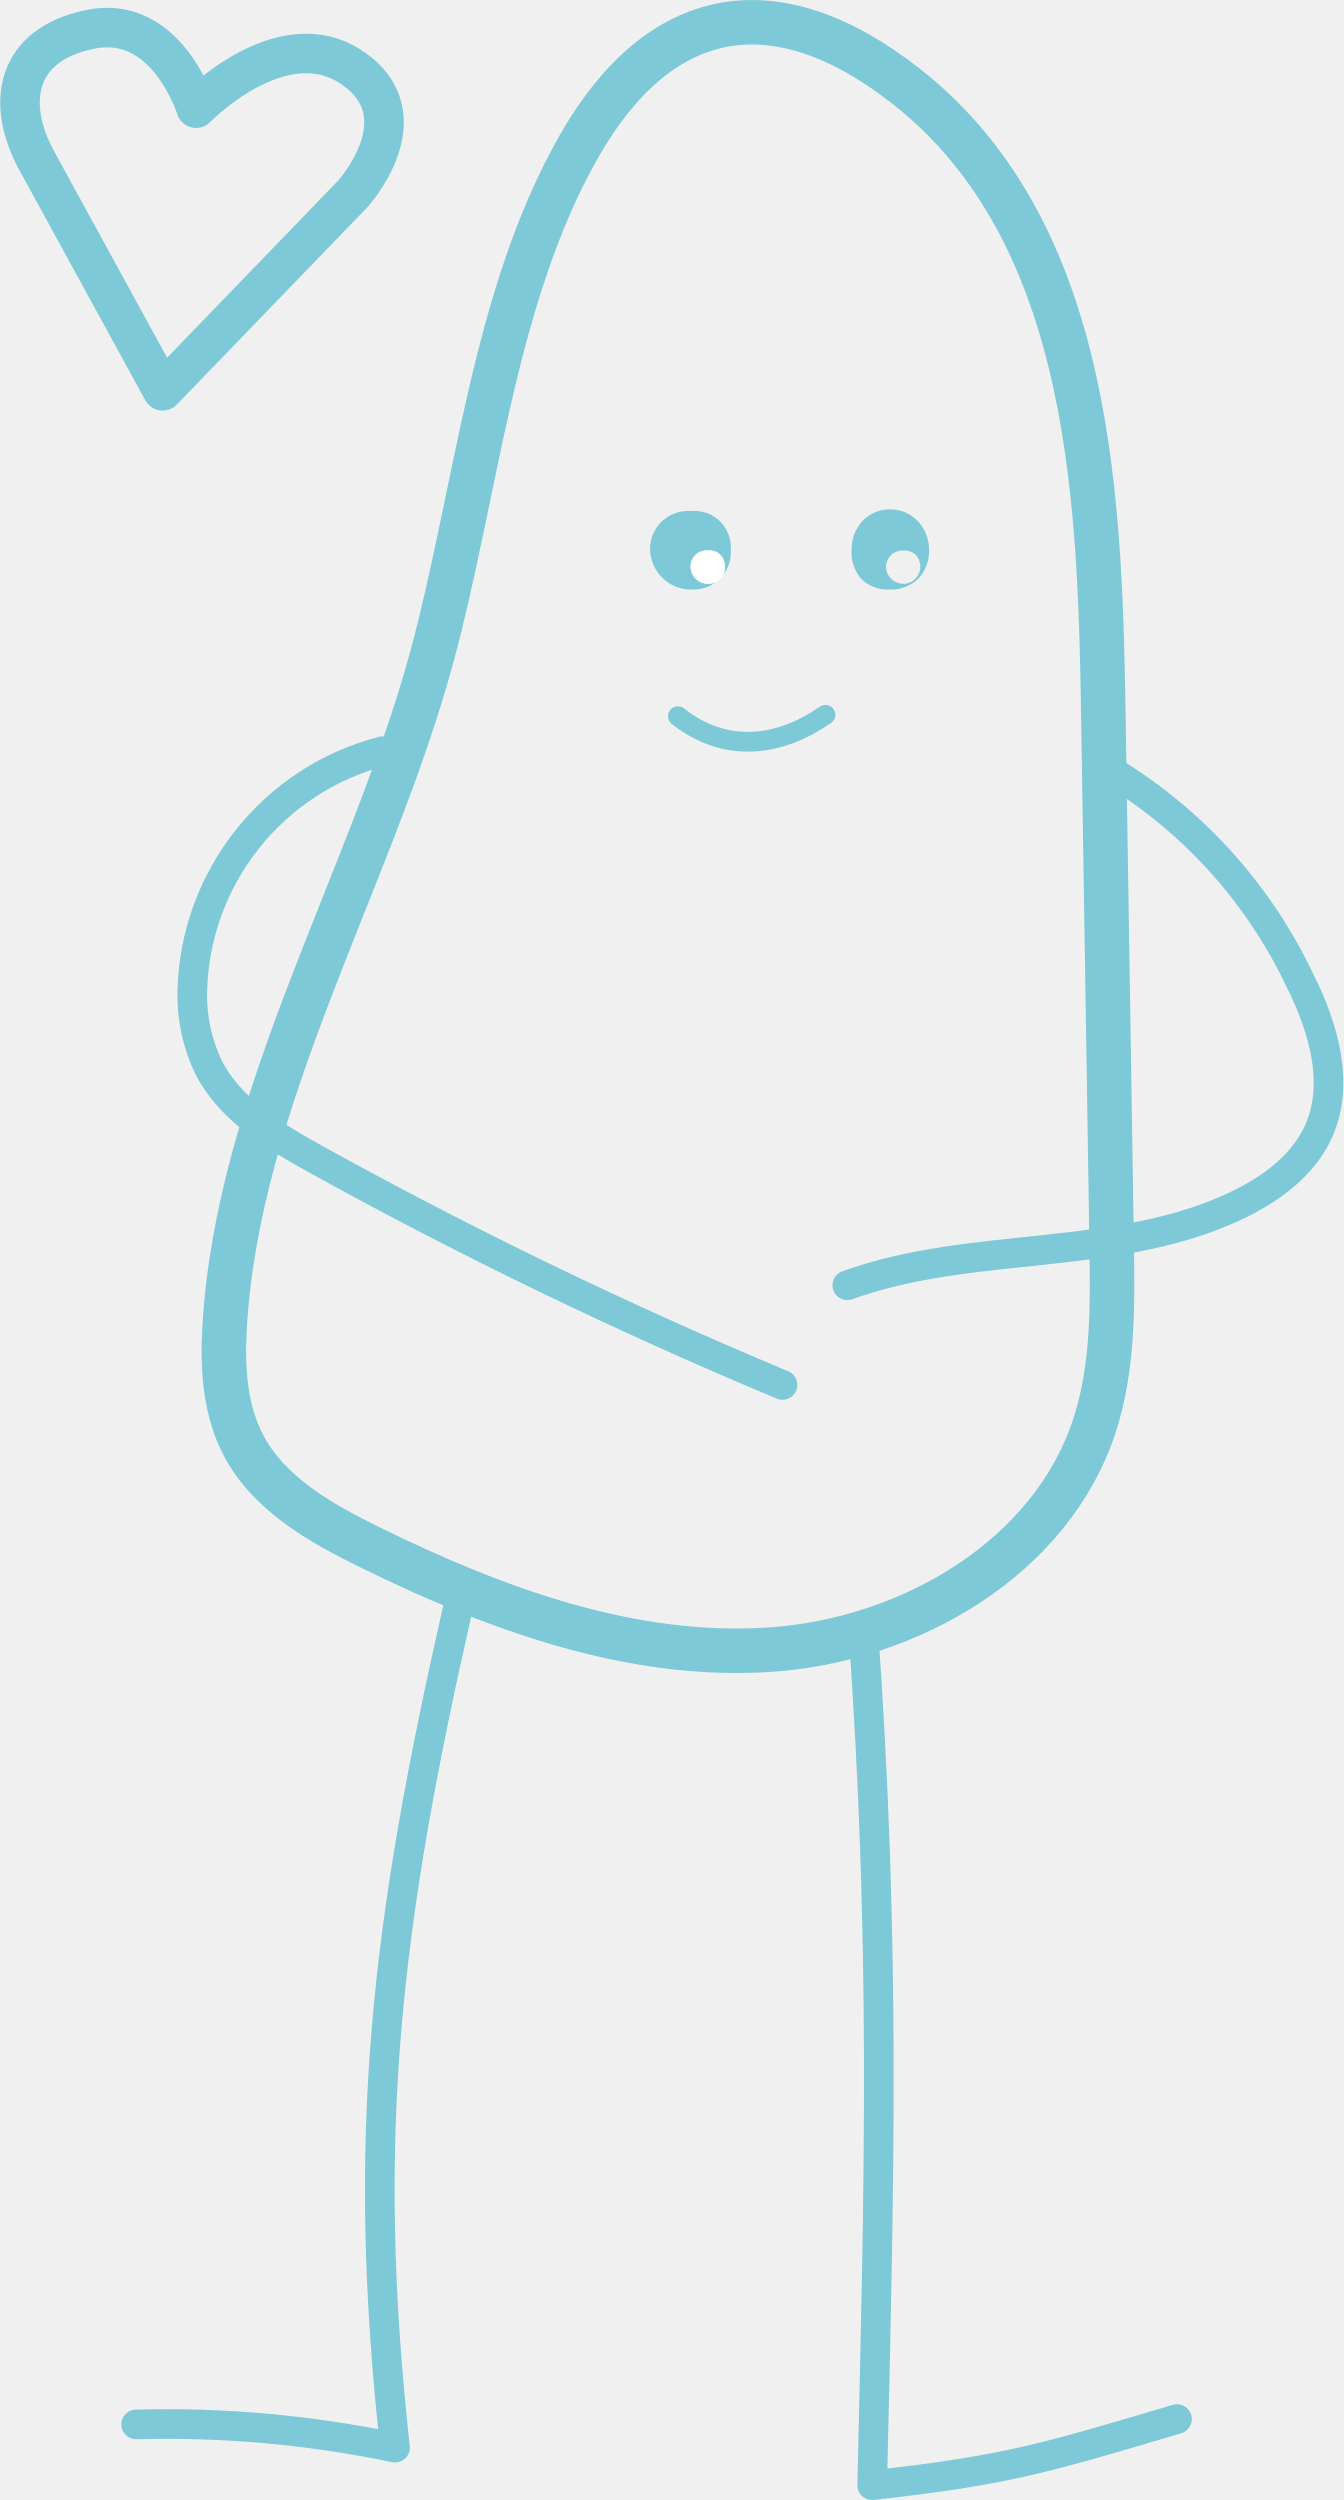
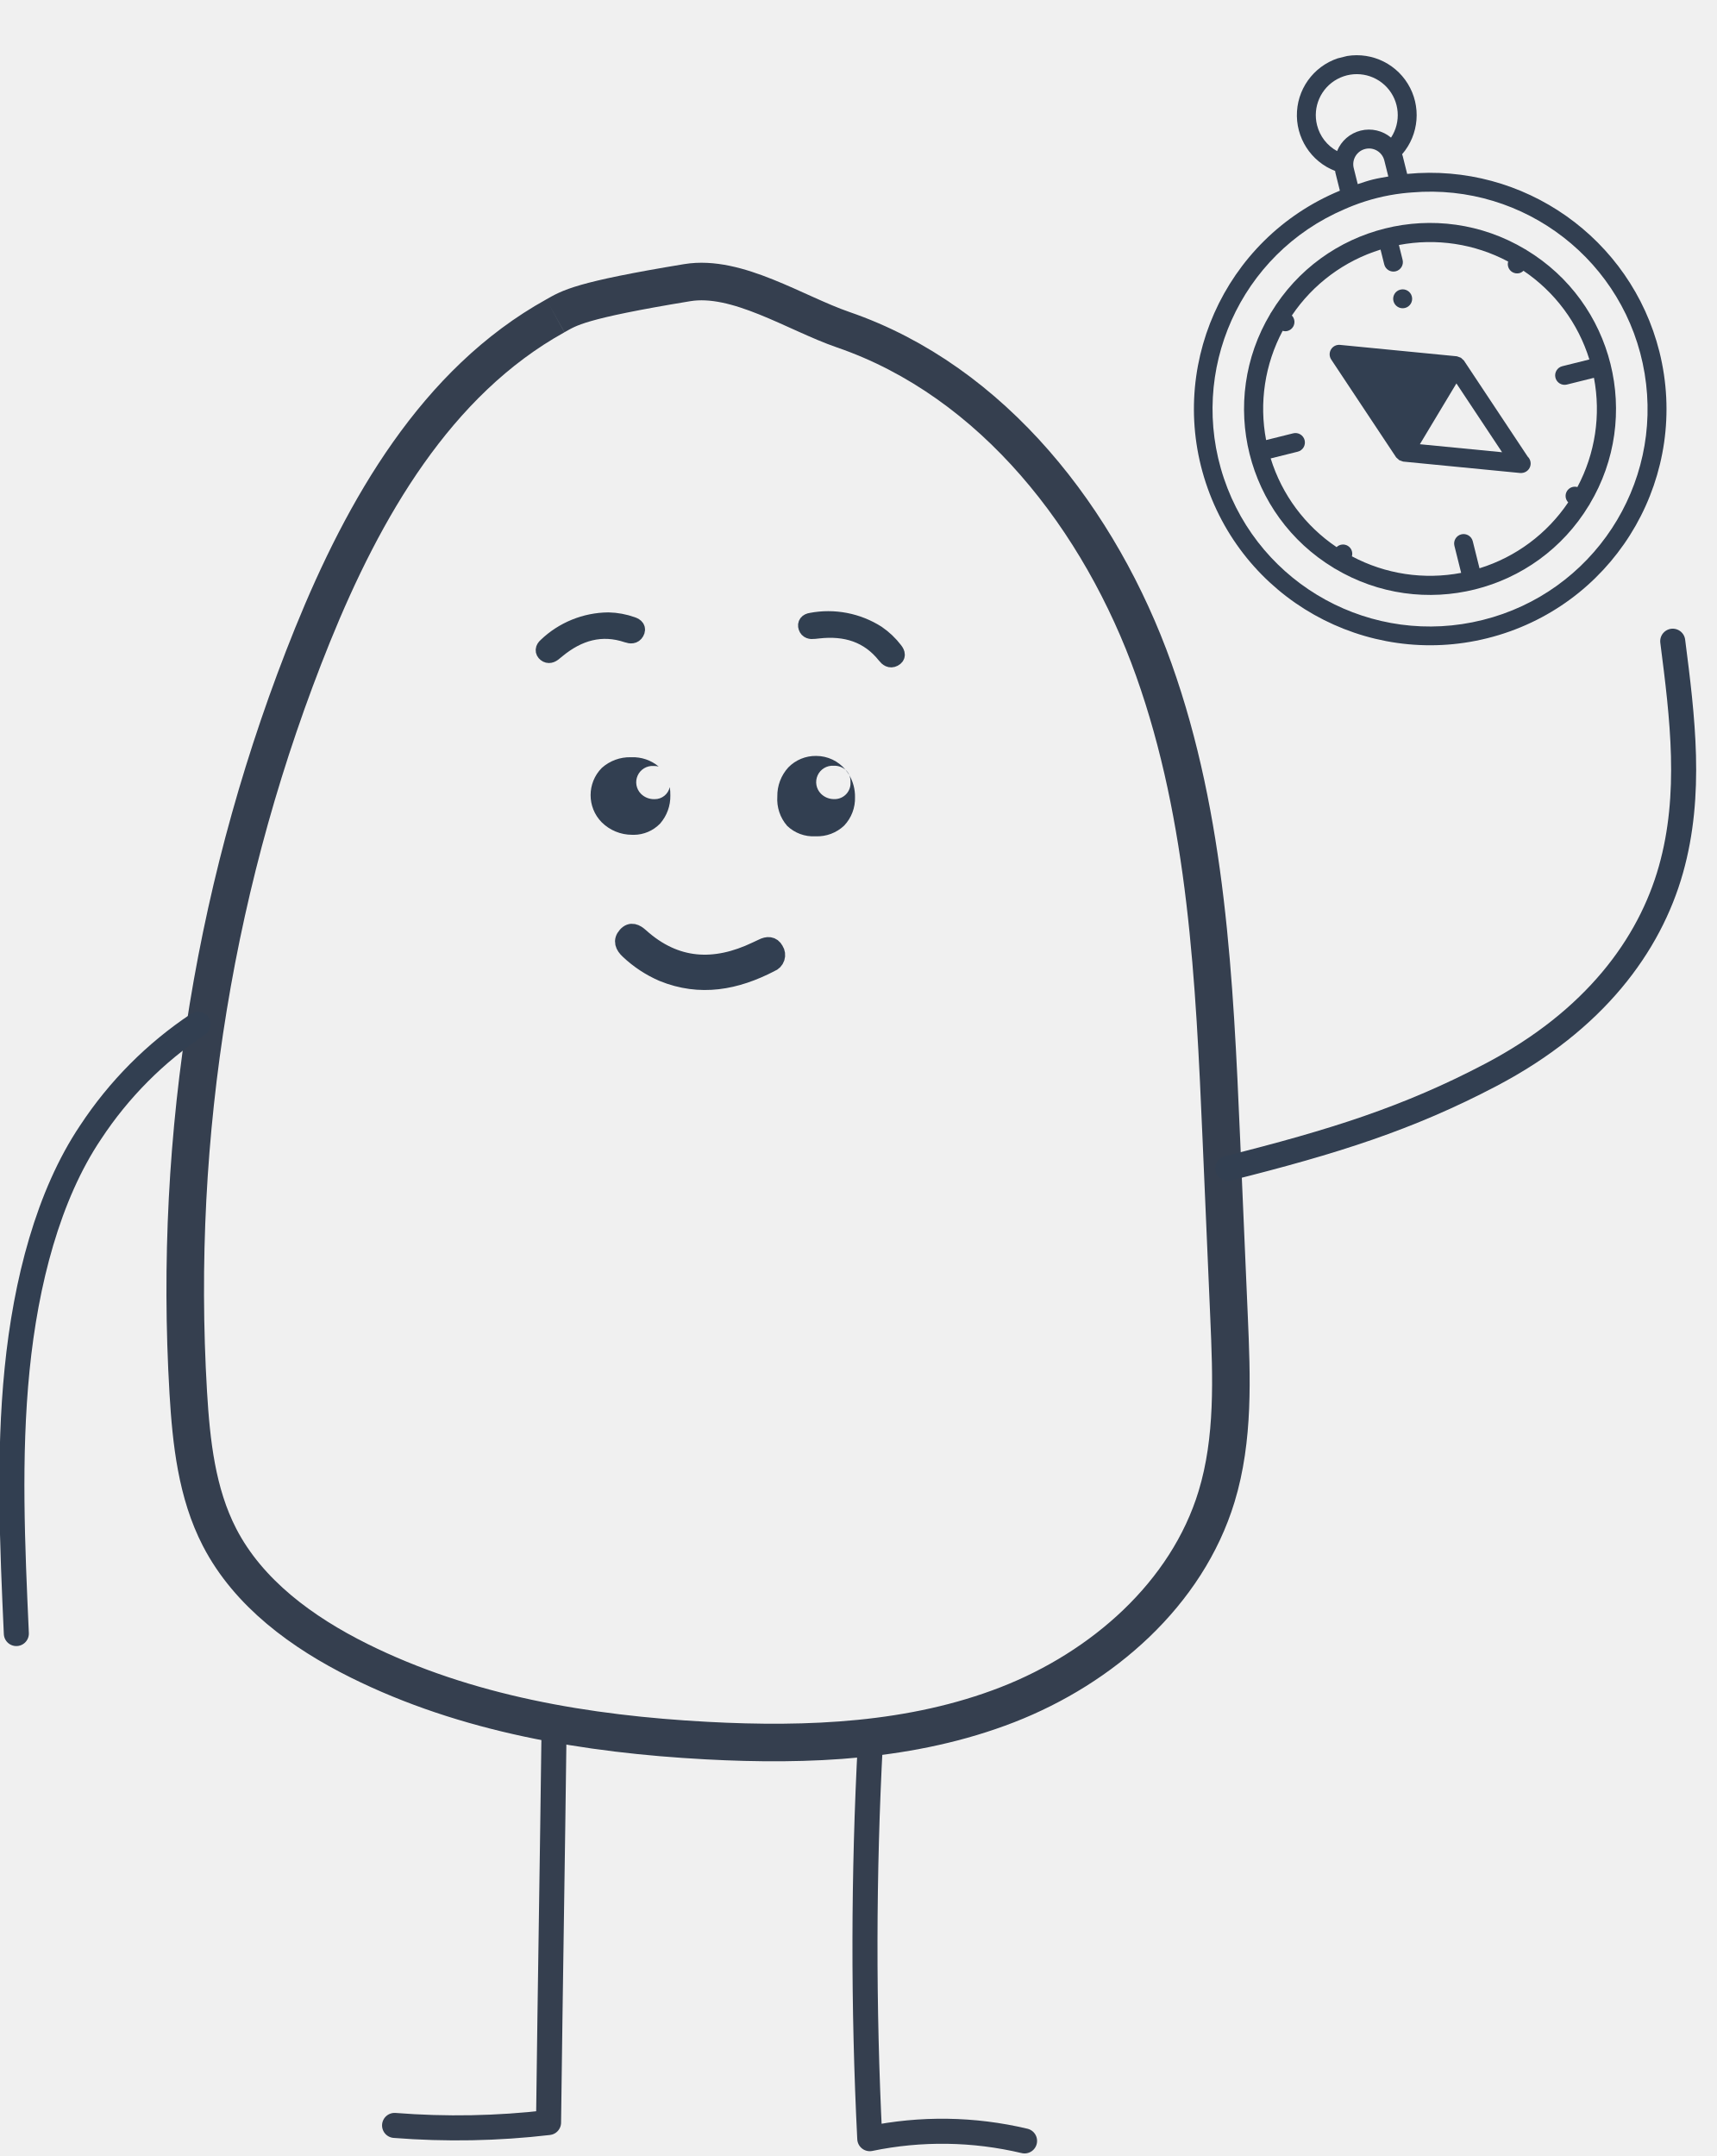
- <svg xmlns="http://www.w3.org/2000/svg" width="135.958" height="253.01" viewBox="0 0 135.958 253.01">
-   <g id="Group_843" data-name="Group 843" transform="translate(-561.088 -787.303)">
-     <g id="Group_187" data-name="Group 187" transform="translate(521.805 552.627)">
-       <g id="Texte" transform="translate(106.883 287.596)">
-         <path id="Path_417" data-name="Path 417" d="M80.795,278.639c4.941,3.9,10.431,3,14.927-.143" transform="translate(-79.785 -259.075)" fill="none" stroke="#7dc9d7" stroke-linecap="round" stroke-linejoin="round" stroke-width="2" />
+ <svg xmlns="http://www.w3.org/2000/svg" width="205.636" height="258.265" viewBox="0 0 205.636 258.265">
+   <defs>
+     <clipPath id="clip-path">
+       <rect id="Rectangle_354" data-name="Rectangle 354" width="56.641" height="71.745" fill="#323f51" />
+     </clipPath>
+   </defs>
+   <g id="Group_848" data-name="Group 848" transform="translate(-445.373 -783.542)">
+     <g id="Group_847" data-name="Group 847" transform="translate(446.796 783.542)">
+       <g id="Group_845" data-name="Group 845" transform="translate(131.898 13.703) rotate(-14)">
+         <g id="Group_844" data-name="Group 844" clip-path="url(#clip-path)">
+           <path id="Path_1235" data-name="Path 1235" d="M56.641,43.425A28.34,28.34,0,0,0,32.474,15.444V13.216c0-.068-.017-.131-.021-.2a7.175,7.175,0,1,0-8.265,0c0,.066-.021.13-.021.2v2.228A28.3,28.3,0,1,0,56.641,43.425M28.321,69.48a26.039,26.039,0,0,1-4.154-51.747c.376-.06.751-.128,1.133-.172a24.07,24.07,0,0,1,6.042,0c.382.044.757.112,1.133.172A26.039,26.039,0,0,1,28.321,69.48M26.432,14.065v-.849a1.888,1.888,0,0,1,3.776,0V15.2c-.627-.041-1.251-.1-1.888-.1s-1.261.054-1.888.1ZM23.412,7.175a4.909,4.909,0,1,1,8.239,3.584,4.118,4.118,0,0,0-6.661,0,4.883,4.883,0,0,1-1.578-3.584" fill="#323f51" />
+           <path id="Path_1236" data-name="Path 1236" d="M38.07,6.582c-.017-.017-.021-.039-.038-.057s-.041-.021-.057-.038a22.233,22.233,0,0,0-31.393,0c-.017.017-.039.021-.057.038s-.021.041-.038.057a22.233,22.233,0,0,0,0,31.393c.017.017.021.039.038.057s.041.021.057.038a22.233,22.233,0,0,0,31.393,0c.017-.017.039-.021.057-.038s.021-.041.038-.057a22.233,22.233,0,0,0,0-31.393m.823,16.829h3.341a19.9,19.9,0,0,1-5.09,12.219,1.107,1.107,0,0,0-1.513,1.513,19.9,19.9,0,0,1-12.219,5.09V38.894a1.133,1.133,0,1,0-2.266,0v3.341a19.9,19.9,0,0,1-12.219-5.09,1.107,1.107,0,0,0-1.513-1.513,19.9,19.9,0,0,1-5.09-12.219H5.664a1.133,1.133,0,0,0,0-2.266H2.323A19.9,19.9,0,0,1,7.413,8.927a1.11,1.11,0,0,0,.539.159,1.133,1.133,0,0,0,.8-.332,1.117,1.117,0,0,0,.174-1.34,19.9,19.9,0,0,1,12.219-5.09V4.154a1.133,1.133,0,1,0,2.266,0V2.323a19.9,19.9,0,0,1,12.219,5.09,1.117,1.117,0,0,0,.174,1.34,1.133,1.133,0,0,0,.8.332,1.11,1.11,0,0,0,.539-.159,19.9,19.9,0,0,1,5.09,12.219H38.894a1.133,1.133,0,0,0,0,2.266" transform="translate(6.042 21.146)" fill="#323f51" />
+           <path id="Path_1237" data-name="Path 1237" d="M1.14,2.266A1.133,1.133,0,1,0,1.14,0H1.125A1.127,1.127,0,0,0,0,1.133,1.14,1.14,0,0,0,1.14,2.266" transform="translate(27.195 28.698)" fill="#323f51" />
+           <path id="Path_1238" data-name="Path 1238" d="M15.458,5.465a1.145,1.145,0,0,0-.122-.18,1.245,1.245,0,0,0-.154-.23,1.3,1.3,0,0,0-.231-.157,1.22,1.22,0,0,0-.181-.121l-6-2.134L1.513.063A1.134,1.134,0,0,0,.066,1.51L4.78,14.767a1.032,1.032,0,0,0,.122.181,1.245,1.245,0,0,0,.154.23,1.289,1.289,0,0,0,.231.156,1.122,1.122,0,0,0,.181.122L18.726,20.17a1.177,1.177,0,0,0,.379.065.2.2,0,0,1,.03,0,1.134,1.134,0,0,0,.956-1.742ZM7.917,13.923l6.008-6.008,3.314,9.321Zm4.4-7.613L6.313,12.319,3,3Z" transform="translate(18.201 33.308)" fill="#323f51" />
+         </g>
      </g>
-       <g id="Layer_42" data-name="Layer 42" transform="translate(41.308 236.936)">
-         <path id="Path_418" data-name="Path 418" d="M91.914,333.355c2.236,31.636,1.663,54.751.907,86.663,13.733-1.516,17.734-2.806,30.847-6.691" transform="translate(-6.579 -170.768)" fill="none" stroke="#7dc9d7" stroke-linecap="round" stroke-linejoin="round" stroke-width="3" />
-         <path id="Path_419" data-name="Path 419" d="M80.824,332.149c-7.307,32.118-9.819,53.351-6.347,84.9a113.407,113.407,0,0,0-26.2-2.354" transform="translate(-36.524 -171.596)" fill="none" stroke="#7dc9d7" stroke-linecap="round" stroke-linejoin="round" stroke-width="3" />
-         <path id="Path_421" data-name="Path 421" d="M53.609,369.138c-.223,4.03.039,8.234,1.917,11.807,2.592,4.932,7.784,7.86,12.783,10.318,12.659,6.227,26.446,11.311,40.521,10.364s28.418-9.241,32.811-22.646c1.924-5.87,1.846-12.18,1.749-18.357l-.818-52.2c-.349-22.188-.794-50-20.024-65.052-13.3-10.408-24.972-8.079-33.064,6.108-8.708,15.262-10.36,34.973-14.9,51.69C68.507,323.559,54.9,345.782,53.609,369.138Z" transform="translate(-32.911 -236.936)" fill="none" stroke="#7dc9d7" stroke-miterlimit="10" stroke-width="4.503" />
-         <path id="Path_422" data-name="Path 422" d="M120.017,280.682A49.687,49.687,0,0,1,139.149,301.9c2.364,4.733,4.047,10.4,1.887,15.23-1.5,3.354-4.629,5.713-7.924,7.34-12.2,6.022-26.989,3.63-39.78,8.259" transform="translate(-9.606 -204.915)" fill="none" stroke="#7dc9d7" stroke-linecap="round" stroke-linejoin="round" stroke-width="3" />
-         <path id="Path_423" data-name="Path 423" d="M69.113,279.31a25.73,25.73,0,0,0-19.245,24.275,16.892,16.892,0,0,0,1.627,7.672c2.219,4.369,6.7,7.042,10.991,9.413A478.5,478.5,0,0,0,109.6,343.445" transform="translate(-32.433 -205.543)" fill="none" stroke="#7dc9d7" stroke-linecap="round" stroke-linejoin="round" stroke-width="3" />
-         <path id="Path_424" data-name="Path 424" d="M43.008,250.737l12.735,23.272L74.971,254.1s7.15-7.849,0-12.757-15.842,4.066-15.842,4.066-2.943-9.532-10.654-7.991S39.855,244.976,43.008,250.737Z" transform="translate(-41.308 -236.721)" fill="none" stroke="#7dc9d7" stroke-linecap="round" stroke-linejoin="round" stroke-width="4" />
+       <g id="Group_846" data-name="Group 846" transform="translate(0 33.724)">
+         <g id="Group_359" data-name="Group 359" transform="translate(0)">
+           <g id="Group_314" data-name="Group 314" transform="translate(63.262 39.24)">
+             <path id="Path_568" data-name="Path 568" d="M1013.206,533.649a14.1,14.1,0,0,1-4.091-2.7c-.6-.557-.876-1.181-.275-1.853.576-.643,1.164-.341,1.706.147,4.23,3.811,8.891,4.01,13.855,1.64.248-.118.5-.224.744-.348.613-.313,1.2-.333,1.559.33a1.1,1.1,0,0,1-.545,1.641C1022,534.663,1017.717,535.489,1013.206,533.649Z" transform="translate(-998.515 -490.036)" fill="#323f51" stroke="#323f51" stroke-width="2" />
+             <path id="Path_574" data-name="Path 574" d="M2.909,2.509A9.057,9.057,0,0,1,.378,1.133C0,.849-.163.53.208.187.564-.141.928.013,1.263.262c2.616,1.945,5.5,2.047,8.569.837.153-.06.31-.114.46-.178.379-.16.742-.17.964.168s.093.654-.337.838A10.879,10.879,0,0,1,2.909,2.509Z" transform="matrix(-0.951, 0.309, -0.309, -0.951, 11.746, 2.88)" fill="#323f51" stroke="#313f50" stroke-width="2" />
+             <path id="Path_573" data-name="Path 573" d="M2.909,2.509A9.057,9.057,0,0,1,.378,1.133C0,.849-.163.53.208.187.564-.141.928.013,1.263.262c2.616,1.945,5.5,2.047,8.569.837.153-.06.31-.114.46-.178.379-.16.742-.17.964.168s.093.654-.337.838A10.879,10.879,0,0,1,2.909,2.509Z" transform="matrix(-0.966, -0.259, 0.259, -0.966, 42.542, 6.13)" fill="#323f51" stroke="#313f50" stroke-width="2" />
+             <path id="Subtraction_6" data-name="Subtraction 6" d="M2304.309,2230.067a5.154,5.154,0,0,1-3.646-1.5,4.638,4.638,0,0,1,.013-6.511,5.027,5.027,0,0,1,3.485-1.28h.077a4.82,4.82,0,0,1,3.254,1.114,2.465,2.465,0,0,0-.59-.069h-.037a1.959,1.959,0,0,0-1.5,3.334,2.2,2.2,0,0,0,1.561.644l.085,0a1.833,1.833,0,0,0,1.806-1.445,5.422,5.422,0,0,1,.071,1,4.977,4.977,0,0,1-1.225,3.368,4.414,4.414,0,0,1-3.156,1.35C2304.441,2230.066,2304.374,2230.067,2304.309,2230.067Z" transform="translate(-2293.271 -2203.032)" fill="#323f51" stroke="rgba(0,0,0,0)" stroke-miterlimit="10" stroke-width="1" />
+             <path id="Exclusion_2" data-name="Exclusion 2" d="M2303.941,2230.4h-.039a4.535,4.535,0,0,1-3.393-1.255,4.856,4.856,0,0,1-1.174-3.517,5.042,5.042,0,0,1,1.322-3.485,4.557,4.557,0,0,1,3.326-1.371h.011a4.556,4.556,0,0,1,3.515,1.662,2.067,2.067,0,0,0-1.407-.487h-.035a1.969,1.969,0,0,0-1.505,3.354,2.213,2.213,0,0,0,1.566.645l.088,0a1.907,1.907,0,0,0,1.886-2.03,2.117,2.117,0,0,0-.146-.843,5.107,5.107,0,0,1,.687,2.626,4.753,4.753,0,0,1-1.3,3.418A4.678,4.678,0,0,1,2303.941,2230.4Zm4.007-7.34a4.777,4.777,0,0,0-.439-.626,1.714,1.714,0,0,1,.441.625Z" transform="translate(-2270.904 -2203.184)" fill="#323f51" stroke="rgba(0,0,0,0)" stroke-miterlimit="10" stroke-width="1" />
+           </g>
+           <g id="Group_313" data-name="Group 313" transform="translate(20.76)">
+             <path id="Path_557" data-name="Path 557" d="M64.23,140.73c-.224,17.962-.448,30.054-.671,48.015a94.7,94.7,0,0,1-18.445.345" transform="translate(-20.03 31.788)" fill="none" stroke="#353f4f" stroke-linecap="round" stroke-linejoin="round" stroke-width="3" />
+             <path id="Path_558" data-name="Path 558" d="M86.149,141.073a461.389,461.389,0,0,0-.073,47.459,42.689,42.689,0,0,1,18.543.27" transform="translate(-4.068 33.932)" fill="none" stroke="#353f4f" stroke-linecap="round" stroke-linejoin="round" stroke-width="3" />
+             <path id="Path_559" data-name="Path 559" d="M71.216,19.4c-14.289,7.92-22.95,23.1-29.088,38.243a209.17,209.17,0,0,0-14.883,90.75c.358,5.941,1.016,12.035,3.749,17.323,3.47,6.715,9.925,11.408,16.692,14.774,12.842,6.391,27.32,8.807,41.645,9.577,12.177.655,24.683.124,36.046-4.3s21.5-13.266,25.05-24.932c2.1-6.905,1.807-14.279,1.495-21.49q-.46-10.647-.921-21.293c-.822-19-1.708-38.345-8.093-56.265S123.686,27.246,105.7,21.059c-5.728-1.971-12.706-6.622-18.682-5.637-12.978,2.137-14.109,3.033-15.8,3.975" transform="translate(-26.875 -15.287)" fill="none" stroke="#353f4f" stroke-miterlimit="10" stroke-width="4.5" />
+             <path id="Path_564" data-name="Path 564" d="M51.554,65.951" transform="translate(-17.614 3.726)" fill="#6bbcb2" />
+           </g>
+           <path id="Path_575" data-name="Path 575" d="M-293.06-107.636c12.715-3.192,21.605-5.994,31.512-11.2,12.418-6.524,19.008-15.524,21.563-24.571s1.389-18.252.22-27.375" transform="translate(438.721 213.867)" fill="none" stroke="#323f51" stroke-linecap="round" stroke-linejoin="round" stroke-width="3" />
+           <path id="Path_576" data-name="Path 576" d="M-270.763-170.78a45.676,45.676,0,0,0-12.868,12.944c-5.071,7.541-7.762,17.945-8.805,28.4s-.567,21.1-.09,31.643" transform="translate(293.06 259.75)" fill="none" stroke="#323f51" stroke-linecap="round" stroke-linejoin="round" stroke-width="3" />
+         </g>
      </g>
    </g>
-     <path id="Path_436" data-name="Path 436" d="M1013.962,500.6a3.693,3.693,0,0,1,4.043,3.909,3.772,3.772,0,0,1-3.747,4.034,4.151,4.151,0,0,1-4.423-4.017A3.845,3.845,0,0,1,1013.962,500.6Z" transform="translate(-382.958 338.42)" fill="#7dc9d7" />
-     <path id="Path_437" data-name="Path 437" d="M1015.224,504.122a1.582,1.582,0,0,1,1.731,1.674,1.615,1.615,0,0,1-1.6,1.727,1.775,1.775,0,0,1-1.894-1.72A1.645,1.645,0,0,1,1015.224,504.122Z" transform="translate(-382.495 338.87)" fill="#fff" />
-     <path id="Subtraction_9" data-name="Subtraction 9" d="M2870.882,2682.74h-.033a3.82,3.82,0,0,1-2.859-1.058,4.09,4.09,0,0,1-.989-2.963,4.247,4.247,0,0,1,1.114-2.937,3.839,3.839,0,0,1,2.8-1.156h.01a3.809,3.809,0,0,1,2.722,1.136,4.19,4.19,0,0,1,1.194,3.015,4.009,4.009,0,0,1-1.1,2.879A3.941,3.941,0,0,1,2870.882,2682.74Zm1.389-3.95h-.029a1.659,1.659,0,0,0-1.268,2.826,1.867,1.867,0,0,0,1.321.544h.073a1.75,1.75,0,0,0,1.157-2.9A1.705,1.705,0,0,0,2872.271,2678.79Z" transform="translate(-2219.73 -1835.775)" fill="#7dc9d7" stroke="rgba(0,0,0,0)" stroke-miterlimit="10" stroke-width="1" />
+     <path id="Polygon_1" data-name="Polygon 1" d="M5.4,0l5.4,12.6H0Z" transform="translate(603.131 830.619) rotate(-60)" fill="#323f51" />
  </g>
</svg>
